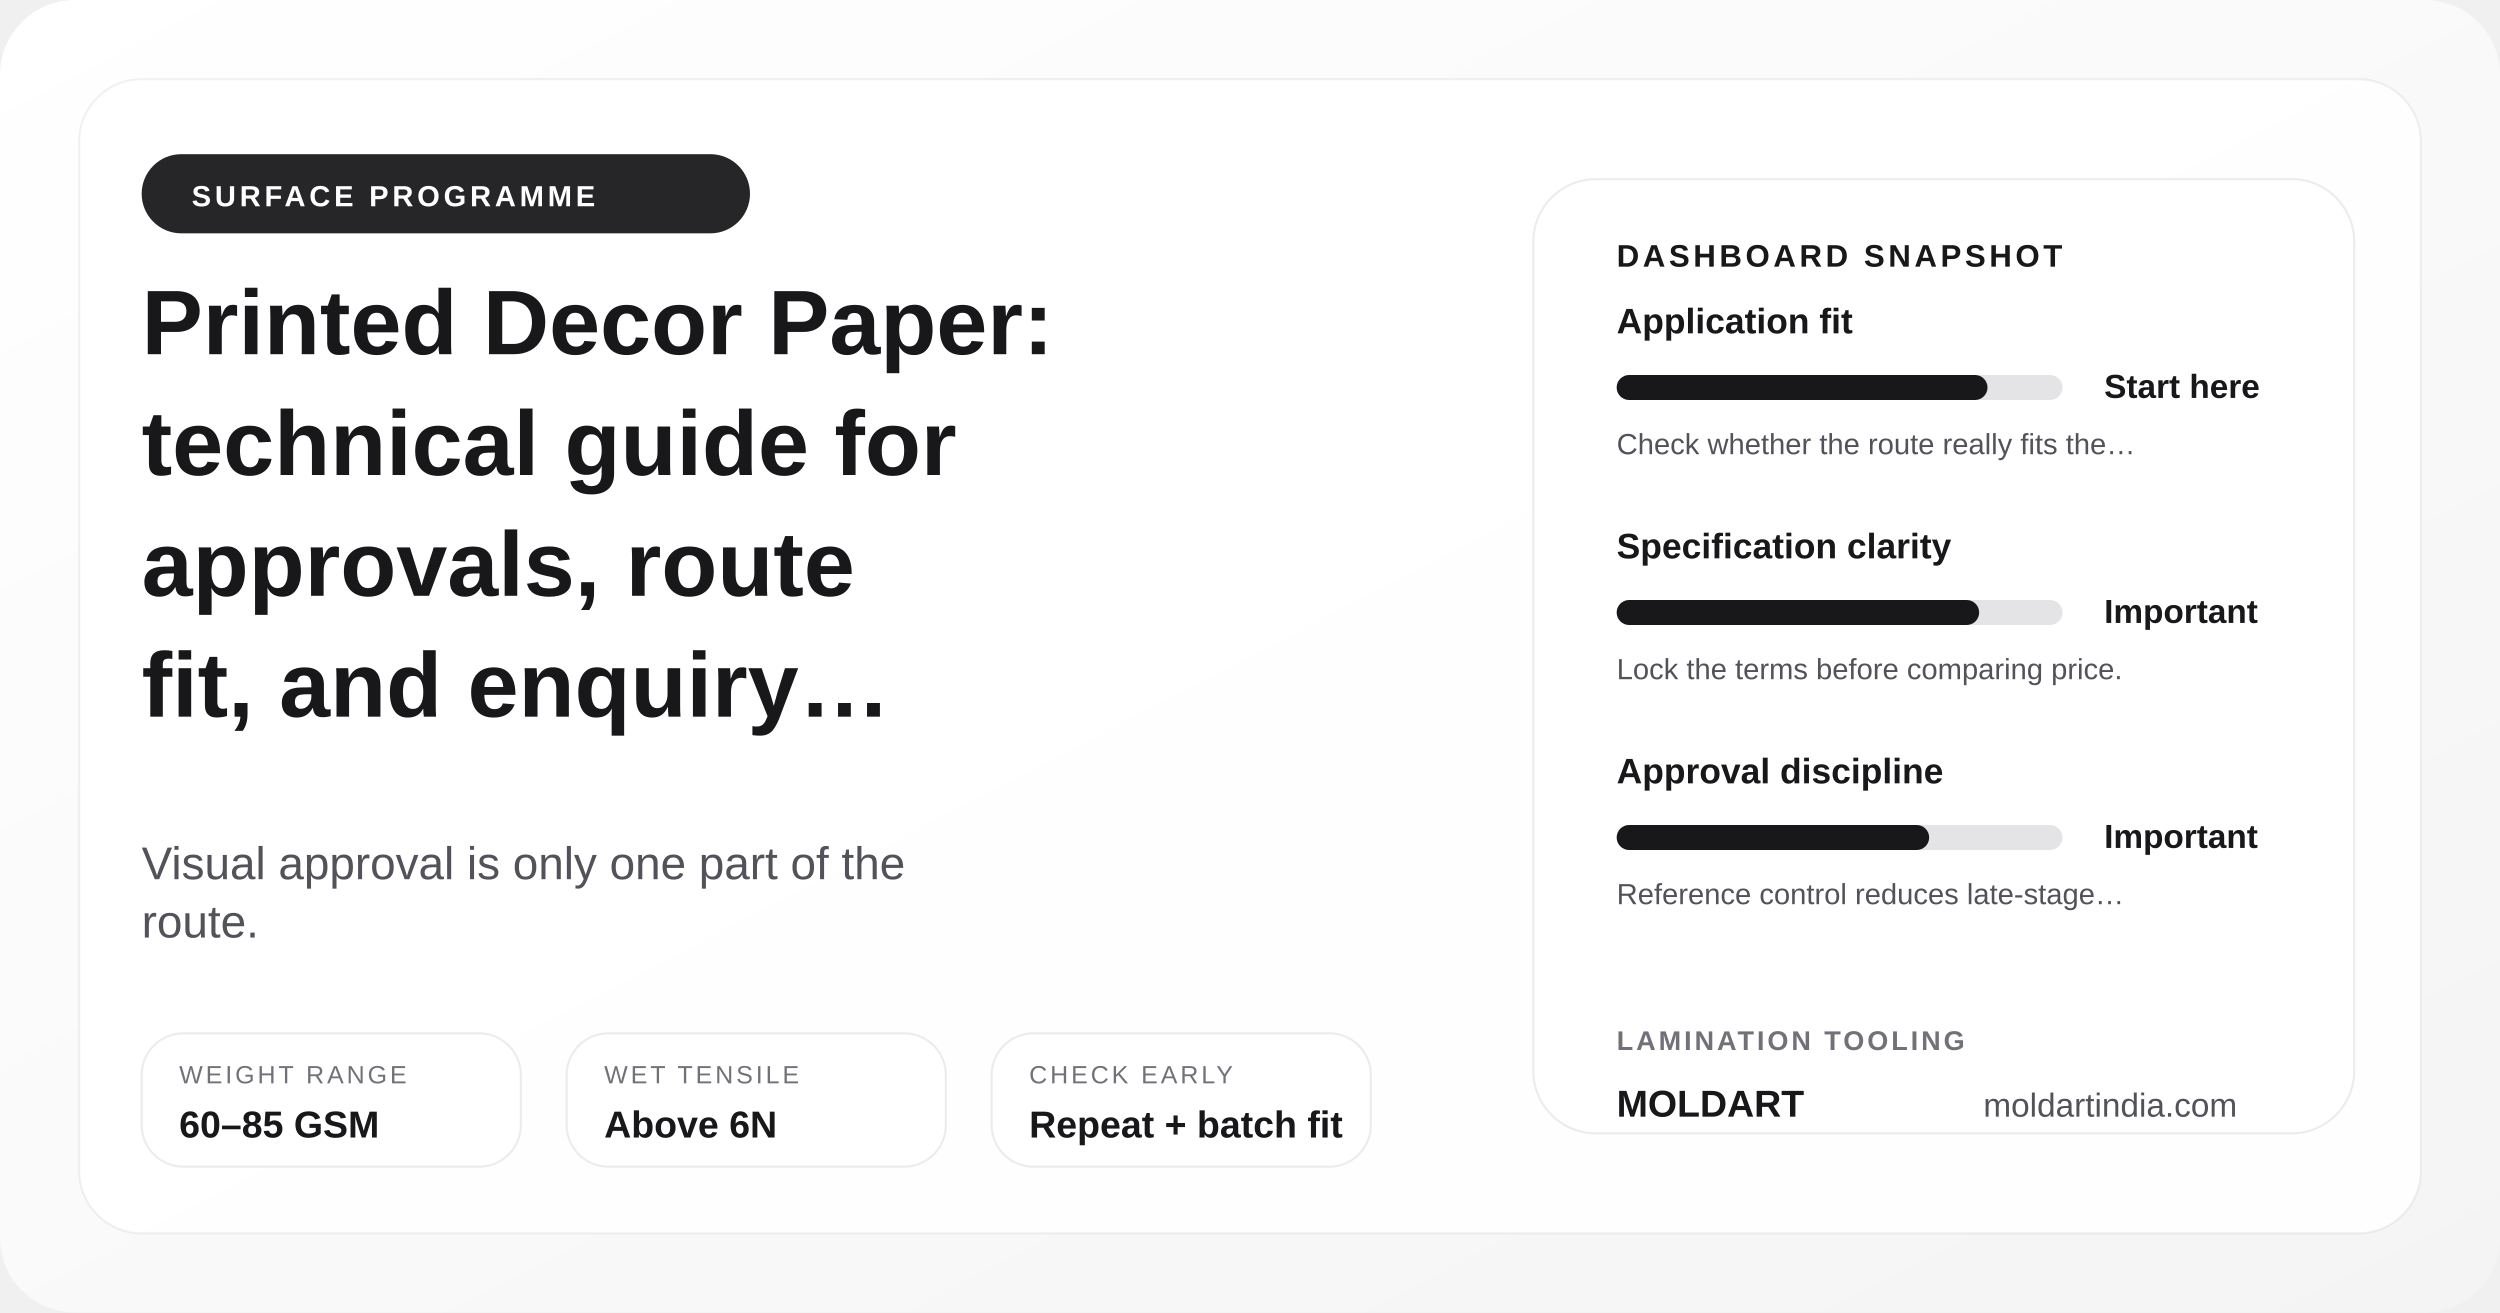
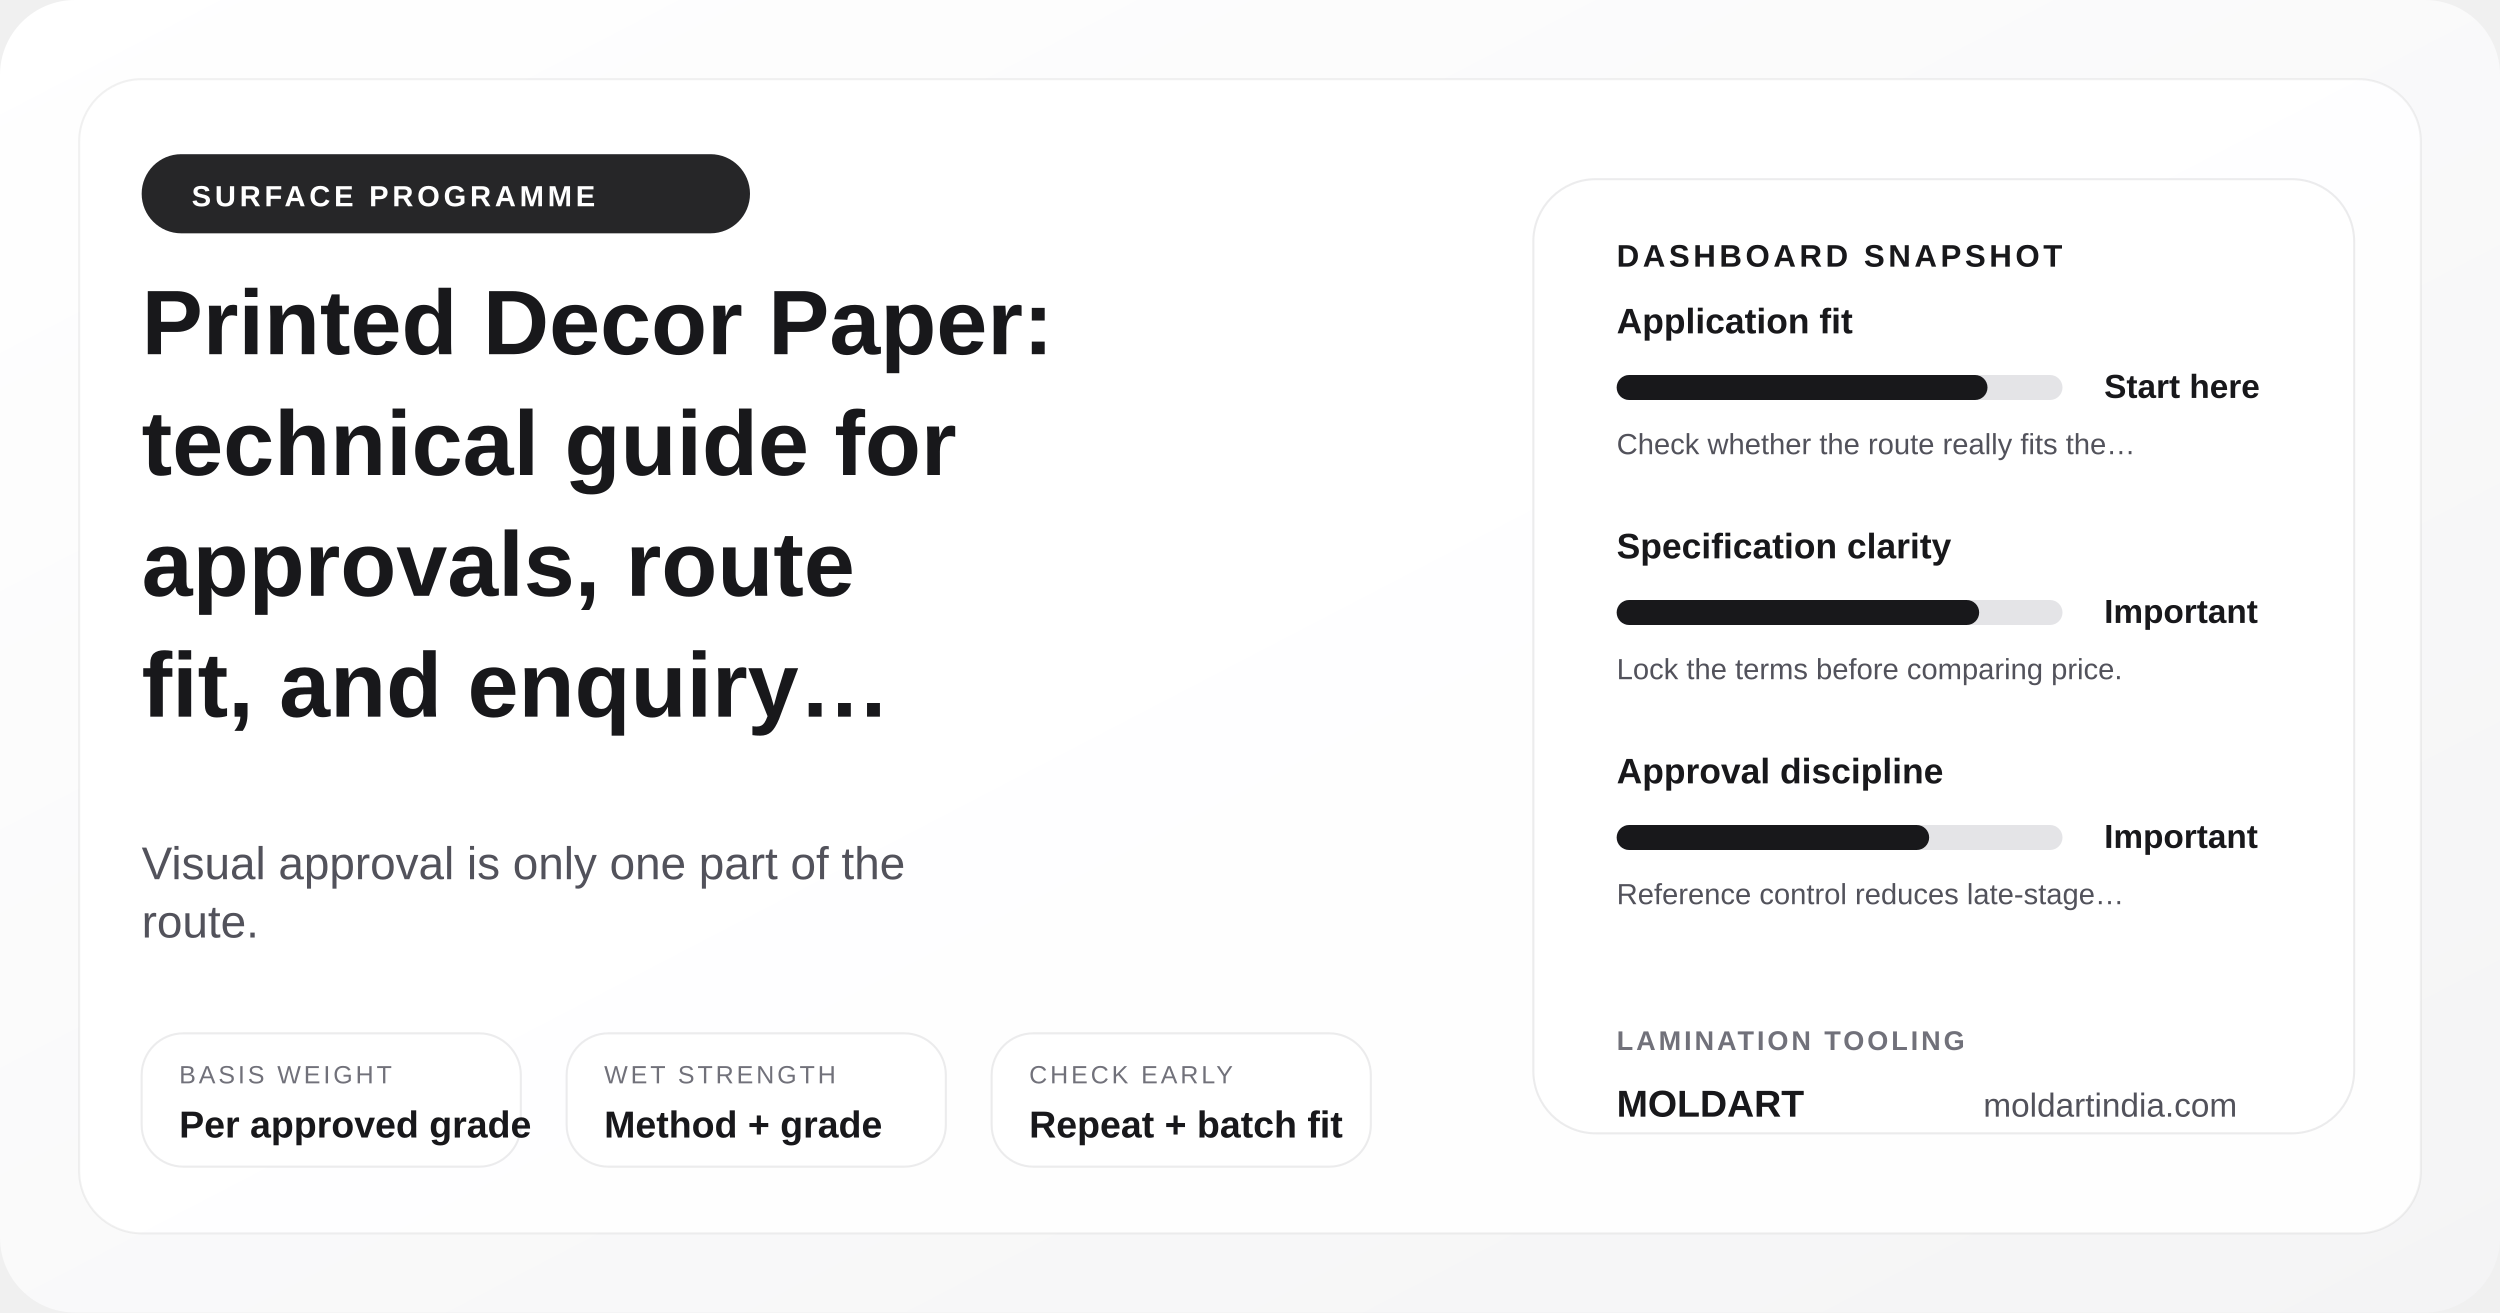
<svg xmlns="http://www.w3.org/2000/svg" width="1200" height="630" viewBox="0 0 1200 630" role="img" aria-label="Printed Decor Paper: technical guide for approvals, route fit, and enquiry planning">
  <defs>
    <linearGradient id="posterGrad-decor-paper-guide" x1="0%" y1="0%" x2="100%" y2="100%">
      <stop offset="0%" stop-color="#ffffff" />
      <stop offset="100%" stop-color="#f4f4f5" />
    </linearGradient>
  </defs>
  <rect width="1200" height="630" rx="36" fill="url(#posterGrad-decor-paper-guide)" />
  <rect x="38" y="38" width="1124" height="554" rx="30" fill="rgba(255,255,255,0.9)" stroke="rgba(24,24,27,0.06)" />
  <circle cx="1072" cy="110" r="18" fill="#d4d4d8" />
  <circle cx="1036" cy="110" r="8" fill="#18181b" />
  <rect x="68" y="74" width="292" height="38" rx="19" fill="#18181b" opacity="0.94" />
  <text x="92" y="99" font-family="Arial, sans-serif" font-size="14" font-weight="700" fill="#ffffff" letter-spacing="1.8">SURFACE PROGRAMME</text>
  <text x="68" y="170" font-family="Arial, sans-serif" font-size="44" font-weight="700" fill="#18181b">Printed Decor Paper:</text>
  <text x="68" y="228" font-family="Arial, sans-serif" font-size="44" font-weight="700" fill="#18181b">technical guide for</text>
  <text x="68" y="286" font-family="Arial, sans-serif" font-size="44" font-weight="700" fill="#18181b">approvals, route</text>
  <text x="68" y="344" font-family="Arial, sans-serif" font-size="44" font-weight="700" fill="#18181b">fit, and enquiry…</text>
  <text x="68" y="422" font-family="Arial, sans-serif" font-size="22" fill="#52525b">Visual approval is only one part of the</text>
  <text x="68" y="450" font-family="Arial, sans-serif" font-size="22" fill="#52525b">route.</text>
  <rect x="68" y="496" width="182" height="64" rx="20" fill="rgba(255,255,255,0.94)" stroke="rgba(24,24,27,0.08)" />
-   <text x="86" y="520" font-family="Arial, sans-serif" font-size="12" fill="#71717a" letter-spacing="1.4">WEIGHT RANGE</text>
-   <text x="86" y="546" font-family="Arial, sans-serif" font-size="18" font-weight="700" fill="#18181b">60–85 GSM</text>
+   <text x="86" y="520" font-family="Arial, sans-serif" font-size="12" fill="#71717a" letter-spacing="1.4">BASIS WEIGHT</text>
+   <text x="86" y="546" font-family="Arial, sans-serif" font-size="18" font-weight="700" fill="#18181b">Per approved grade</text>
  <rect x="272" y="496" width="182" height="64" rx="20" fill="rgba(255,255,255,0.94)" stroke="rgba(24,24,27,0.08)" />
-   <text x="290" y="520" font-family="Arial, sans-serif" font-size="12" fill="#71717a" letter-spacing="1.4">WET TENSILE</text>
-   <text x="290" y="546" font-family="Arial, sans-serif" font-size="18" font-weight="700" fill="#18181b">Above 6N</text>
+   <text x="290" y="520" font-family="Arial, sans-serif" font-size="12" fill="#71717a" letter-spacing="1.4">WET STRENGTH</text>
+   <text x="290" y="546" font-family="Arial, sans-serif" font-size="18" font-weight="700" fill="#18181b">Method + grade</text>
  <rect x="476" y="496" width="182" height="64" rx="20" fill="rgba(255,255,255,0.94)" stroke="rgba(24,24,27,0.08)" />
  <text x="494" y="520" font-family="Arial, sans-serif" font-size="12" fill="#71717a" letter-spacing="1.4">CHECK EARLY</text>
  <text x="494" y="546" font-family="Arial, sans-serif" font-size="18" font-weight="700" fill="#18181b">Repeat + batch fit</text>
  <rect x="736" y="86" width="394" height="458" rx="30" fill="#ffffff" stroke="rgba(24,24,27,0.08)" />
  <text x="776" y="128" font-family="Arial, sans-serif" font-size="15" font-weight="700" fill="#18181b" letter-spacing="1.7">DASHBOARD SNAPSHOT</text>
  <text x="776" y="160" font-family="Arial, sans-serif" font-size="17" font-weight="700" fill="#18181b">Application fit</text>
  <rect x="776" y="180" width="214" height="12" rx="6" fill="#e4e4e7" />
  <rect x="776" y="180" width="178" height="12" rx="6" fill="#18181b" />
  <text x="1010" y="191" font-family="Arial, sans-serif" font-size="16" font-weight="700" fill="#18181b">Start here</text>
  <text x="776" y="218" font-family="Arial, sans-serif" font-size="14" fill="#52525b">Check whether the route really fits the…</text>
  <text x="776" y="268" font-family="Arial, sans-serif" font-size="17" font-weight="700" fill="#18181b">Specification clarity</text>
  <rect x="776" y="288" width="214" height="12" rx="6" fill="#e4e4e7" />
  <rect x="776" y="288" width="174" height="12" rx="6" fill="#18181b" />
  <text x="1010" y="299" font-family="Arial, sans-serif" font-size="16" font-weight="700" fill="#18181b">Important</text>
  <text x="776" y="326" font-family="Arial, sans-serif" font-size="14" fill="#52525b">Lock the terms before comparing price.</text>
  <text x="776" y="376" font-family="Arial, sans-serif" font-size="17" font-weight="700" fill="#18181b">Approval discipline</text>
  <rect x="776" y="396" width="214" height="12" rx="6" fill="#e4e4e7" />
  <rect x="776" y="396" width="150" height="12" rx="6" fill="#18181b" />
  <text x="1010" y="407" font-family="Arial, sans-serif" font-size="16" font-weight="700" fill="#18181b">Important</text>
  <text x="776" y="434" font-family="Arial, sans-serif" font-size="14" fill="#52525b">Reference control reduces late-stage…</text>
  <text x="776" y="504" font-family="Arial, sans-serif" font-size="13" font-weight="700" fill="#71717a" letter-spacing="1.4">LAMINATION TOOLING</text>
  <text x="776" y="536" font-family="Arial, sans-serif" font-size="18" font-weight="700" fill="#18181b">MOLDART</text>
  <text x="952" y="536" font-family="Arial, sans-serif" font-size="16" fill="#52525b">moldartindia.com</text>
</svg>
